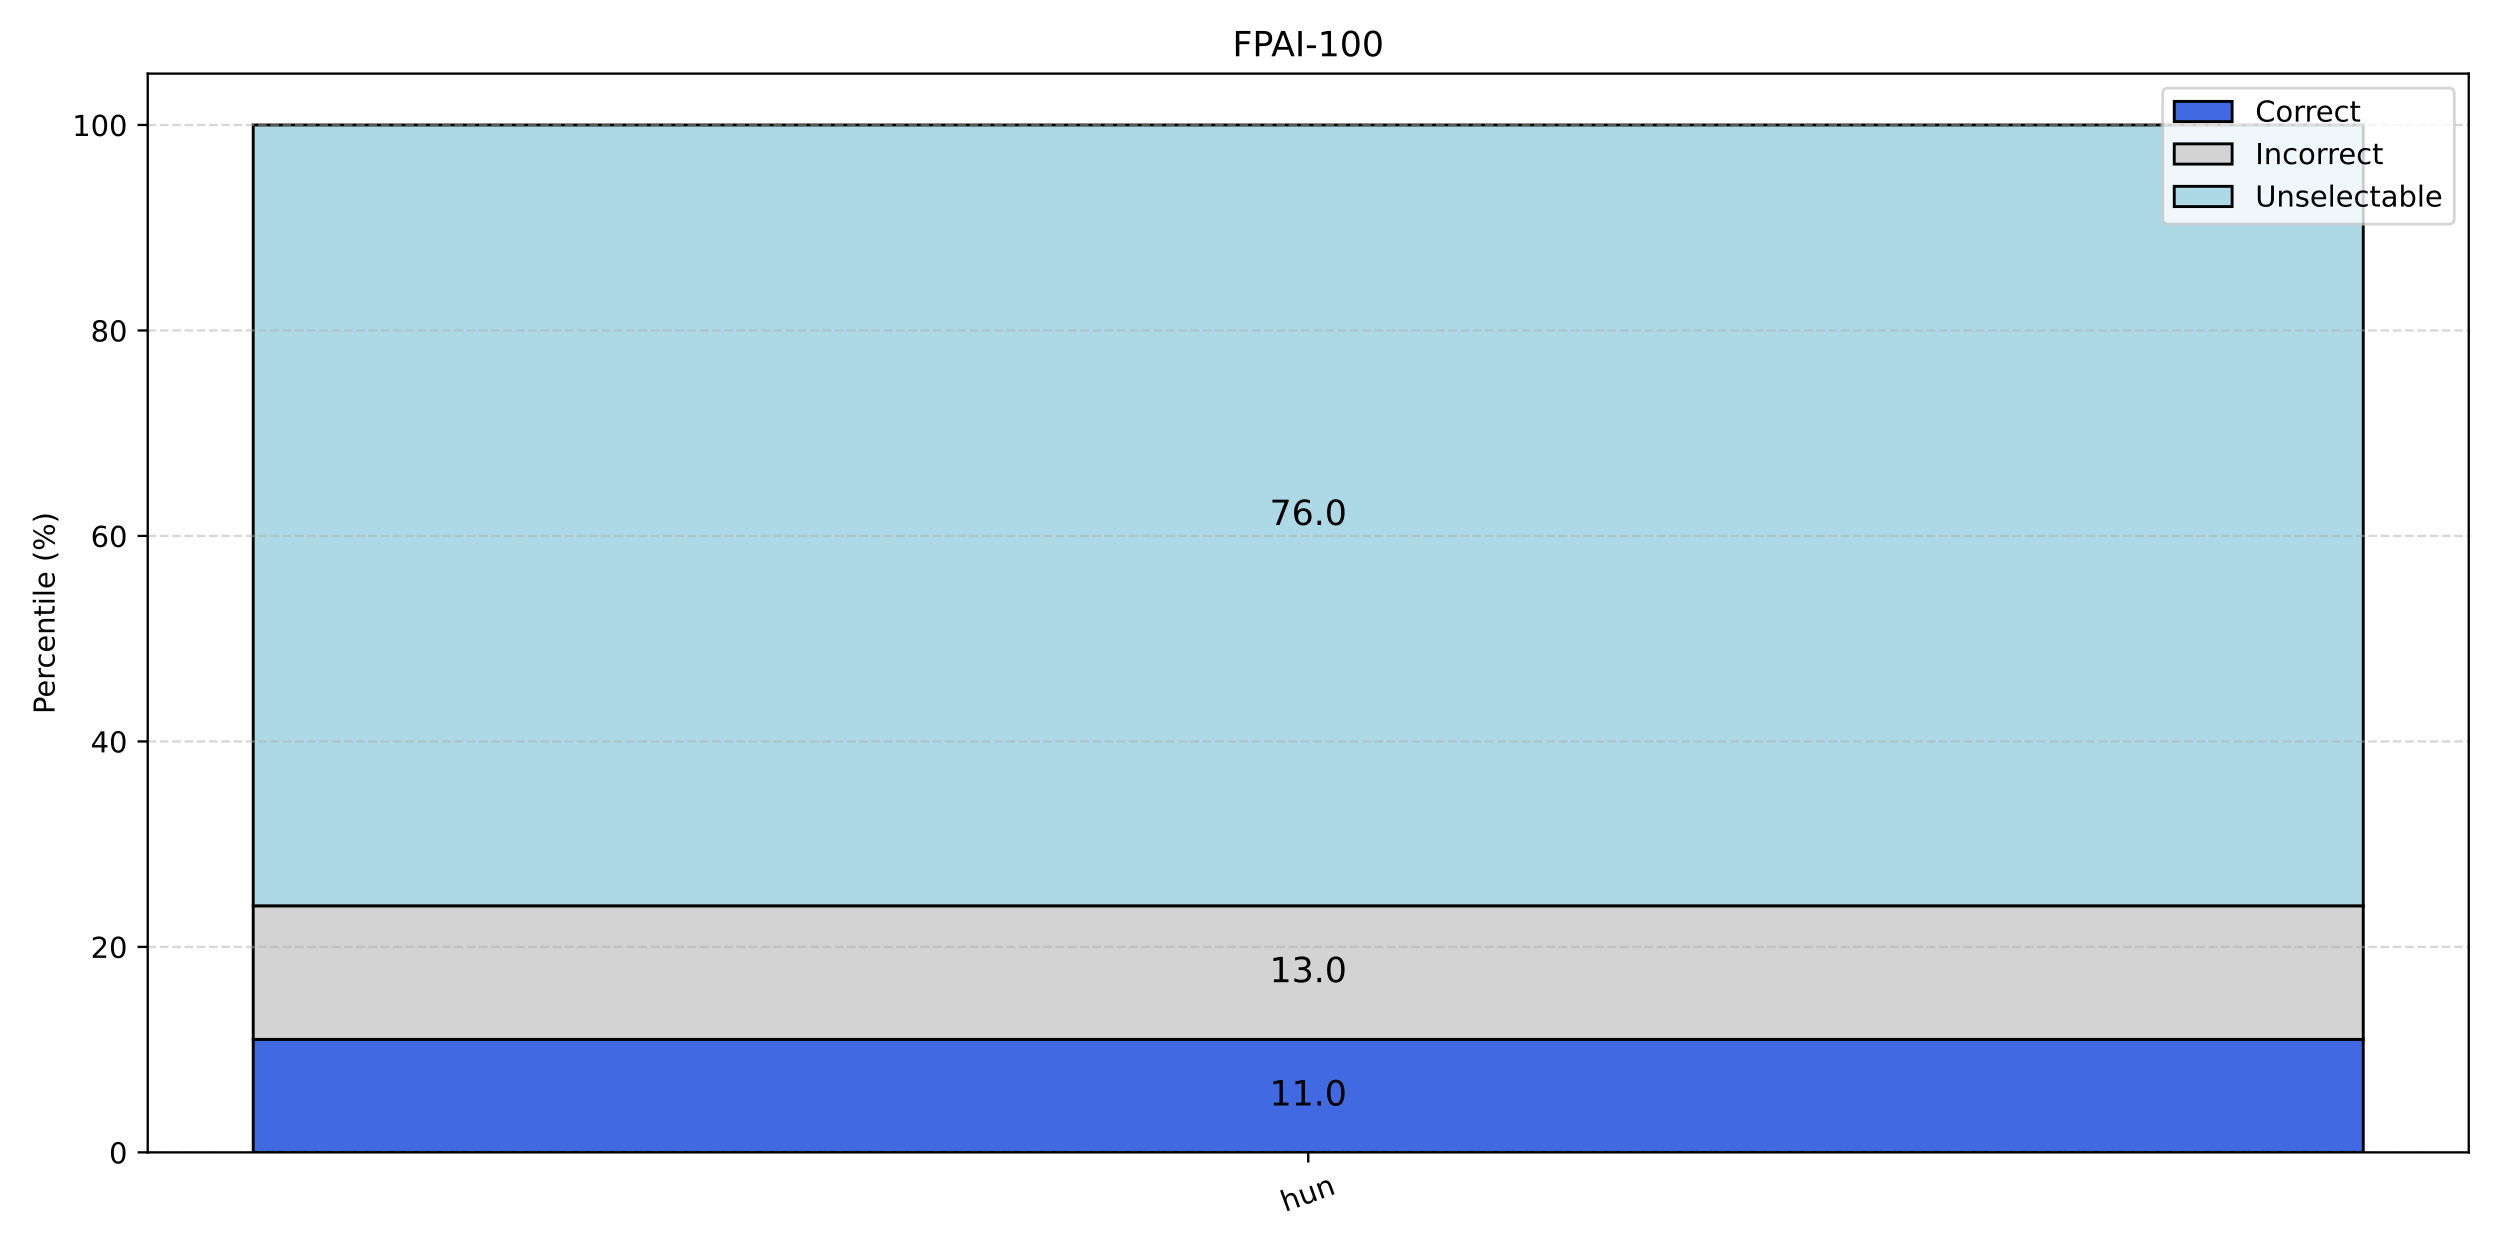
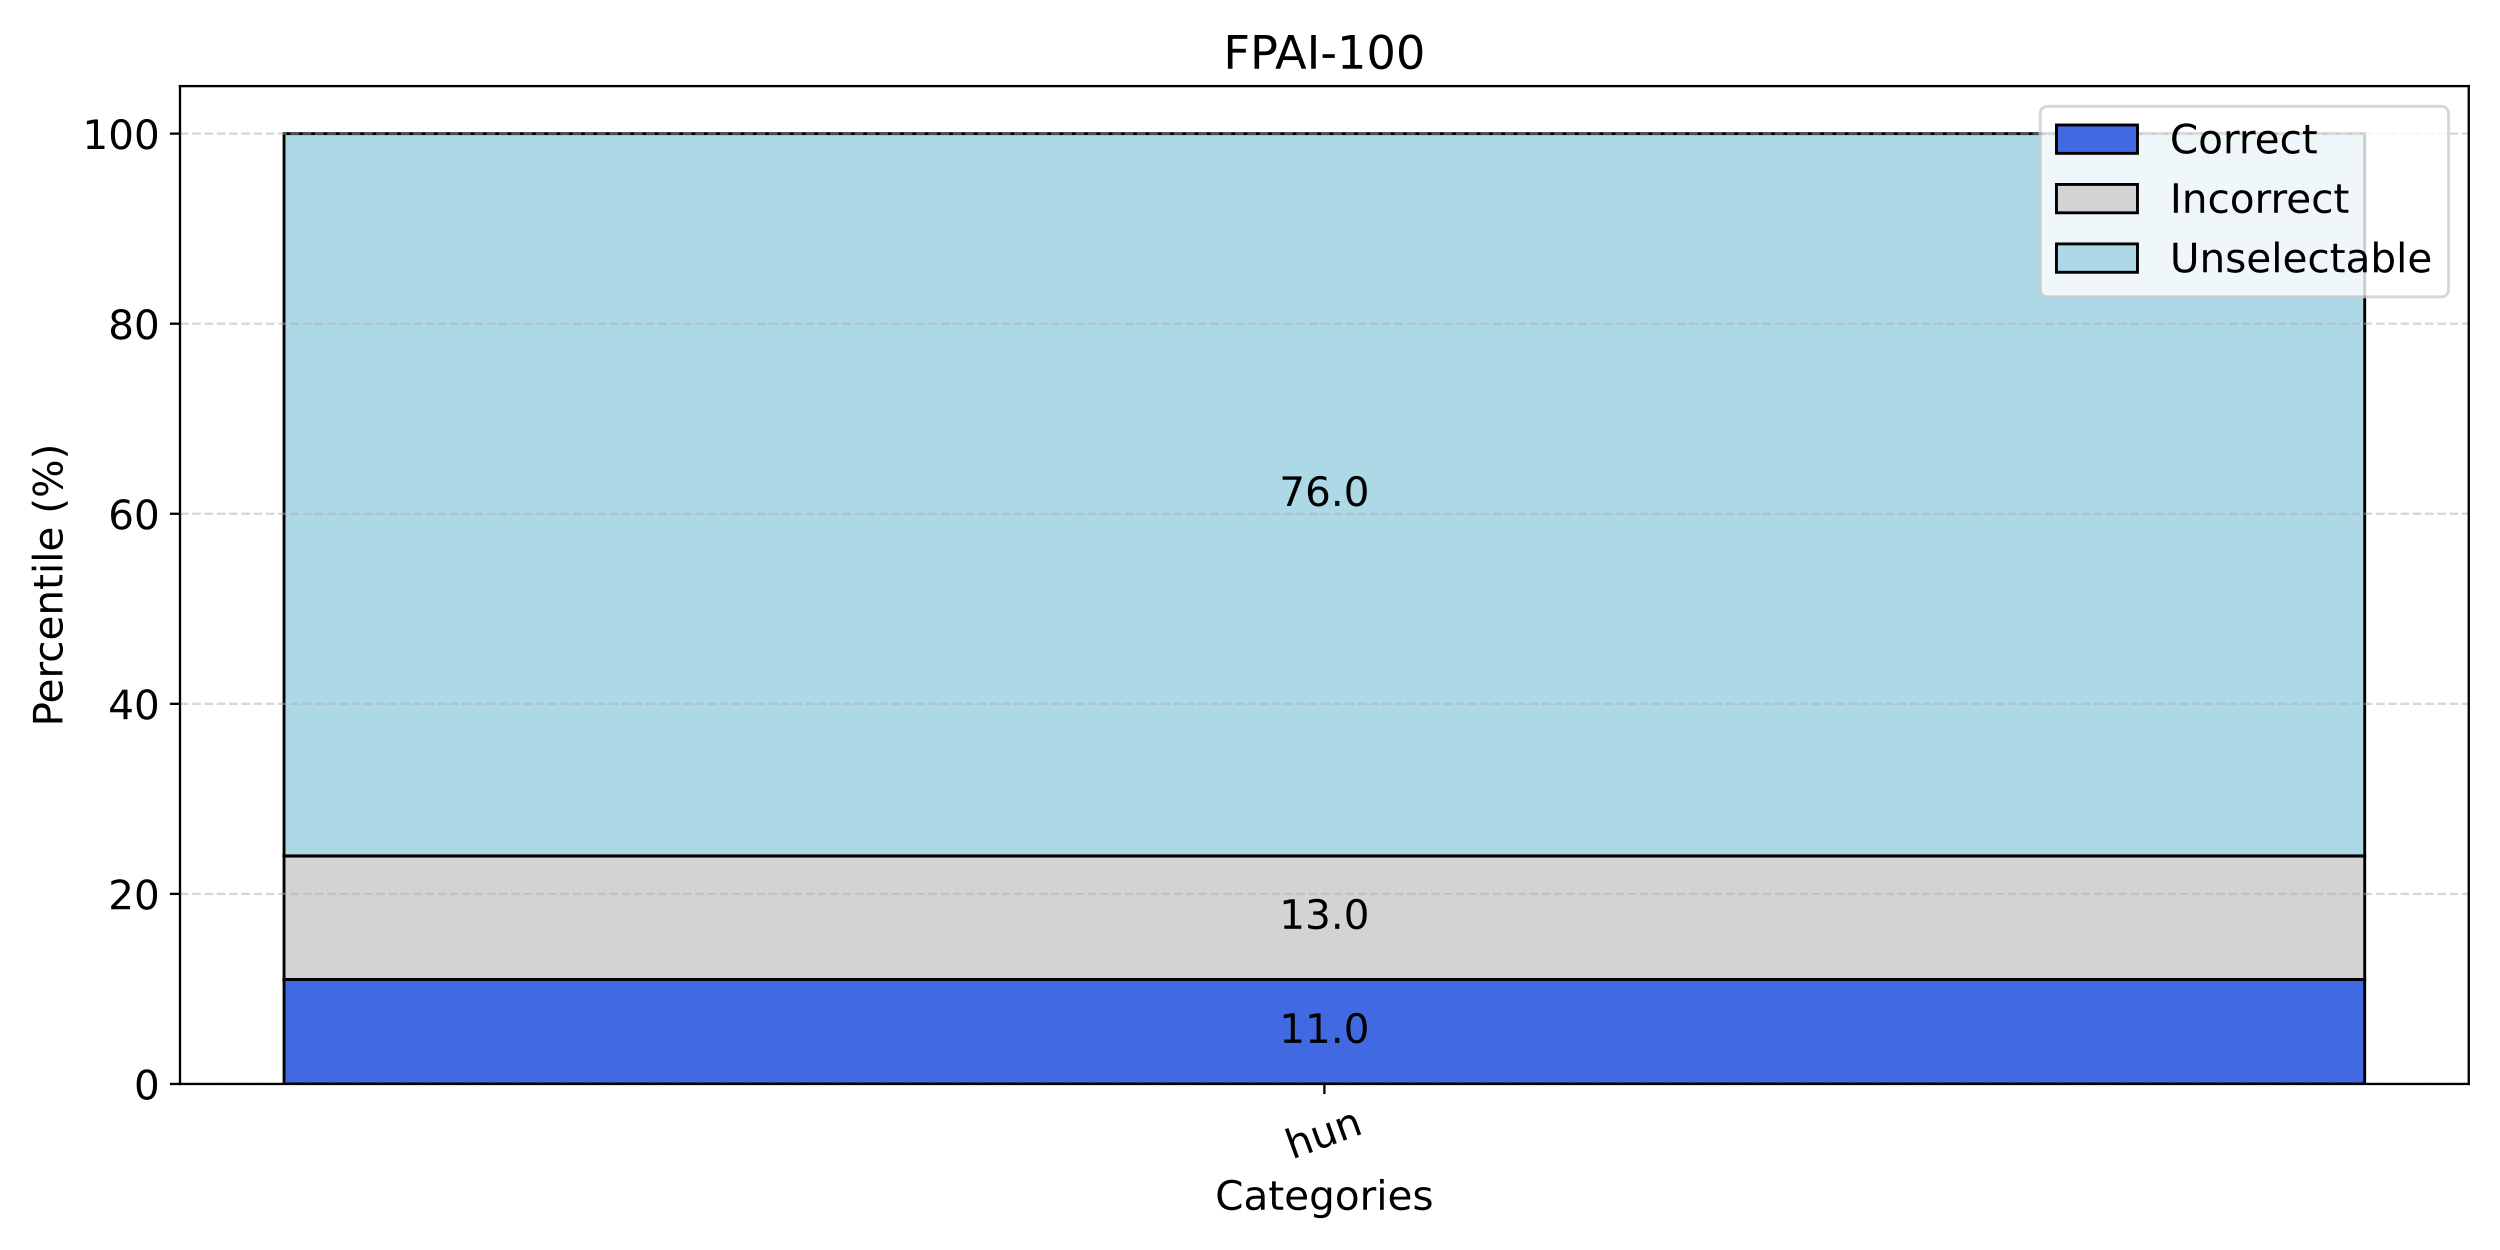
<svg xmlns="http://www.w3.org/2000/svg" xmlns:xlink="http://www.w3.org/1999/xlink" width="864pt" height="432pt" viewBox="0 0 864 432" version="1.1">
  <defs>
    <style type="text/css">*{stroke-linejoin: round; stroke-linecap: butt}</style>
  </defs>
  <g id="figure_1">
    <g id="patch_1">
      <path d="M 0 432  L 864 432  L 864 0  L 0 0  z " style="fill: #ffffff" />
    </g>
    <g id="axes_1">
      <g id="patch_2">
-         <path d="M 51.05 398.264  L 853.2 398.264  L 853.2 25.44  L 51.05 25.44  z " style="fill: #ffffff" />
+         <path d="M 62.21 374.615  L 853.2 374.615  L 853.2 29.76  L 62.21 29.76  z " style="fill: #ffffff" />
      </g>
      <g id="patch_3">
-         <path d="M 87.511 398.264  L 816.739 398.264  L 816.739 359.206  L 87.511 359.206  z " clip-path="url(#pde9a711127)" style="fill: #4169e1; stroke: #000000; stroke-linejoin: miter" />
+         <path d="M 98.164 374.615  L 817.246 374.615  L 817.246 338.487  L 98.164 338.487  z " clip-path="url(#p15cb92fd2f)" style="fill: #4169e1; stroke: #000000; stroke-linejoin: miter" />
      </g>
      <g id="patch_4">
-         <path d="M 87.511 359.206  L 816.739 359.206  L 816.739 313.047  L 87.511 313.047  z " clip-path="url(#pde9a711127)" style="fill: #d3d3d3; stroke: #000000; stroke-linejoin: miter" />
+         <path d="M 98.164 338.487  L 817.246 338.487  L 817.246 295.791  L 98.164 295.791  z " clip-path="url(#p15cb92fd2f)" style="fill: #d3d3d3; stroke: #000000; stroke-linejoin: miter" />
      </g>
      <g id="patch_5">
-         <path d="M 87.511 313.047  L 816.739 313.047  L 816.739 43.194  L 87.511 43.194  z " clip-path="url(#pde9a711127)" style="fill: #add8e6; stroke: #000000; stroke-linejoin: miter" />
+         <path d="M 98.164 295.791  L 817.246 295.791  L 817.246 46.182  L 98.164 46.182  z " clip-path="url(#p15cb92fd2f)" style="fill: #add8e6; stroke: #000000; stroke-linejoin: miter" />
      </g>
      <g id="matplotlib.axis_1">
        <g id="xtick_1">
          <g id="line2d_1">
            <defs>
-               <path id="mf7699b03b4" d="M 0 0  L 0 3.5  " style="stroke: #000000; stroke-width: 0.8" />
-             </defs>
-             <g>
-               <use xlink:href="#mf7699b03b4" x="452.125" y="398.264" style="stroke: #000000; stroke-width: 0.8" />
+               <path id="mdc722db824" d="M 0 0  L 0 3.5  " style="stroke: #000000; stroke-width: 0.8" />
+             </defs>
+             <g>
+               <use xlink:href="#mdc722db824" x="457.705" y="374.615" style="stroke: #000000; stroke-width: 0.8" />
            </g>
          </g>
          <g id="text_1">
-             <g transform="translate(444.1358 418.9066) rotate(-20) scale(0.1 -0.1)">
+             <g transform="translate(446.5201 400.7151) rotate(-20) scale(0.14 -0.14)">
              <defs>
                <path id="DejaVuSans-68" d="M 3513 2113  L 3513 0  L 2938 0  L 2938 2094  Q 2938 2591 2744 2837  Q 2550 3084 2163 3084  Q 1697 3084 1428 2787  Q 1159 2491 1159 1978  L 1159 0  L 581 0  L 581 4863  L 1159 4863  L 1159 2956  Q 1366 3272 1645 3428  Q 1925 3584 2291 3584  Q 2894 3584 3203 3211  Q 3513 2838 3513 2113  z " transform="scale(0.015625)" />
                <path id="DejaVuSans-75" d="M 544 1381  L 544 3500  L 1119 3500  L 1119 1403  Q 1119 906 1312 657  Q 1506 409 1894 409  Q 2359 409 2629 706  Q 2900 1003 2900 1516  L 2900 3500  L 3475 3500  L 3475 0  L 2900 0  L 2900 538  Q 2691 219 2414 64  Q 2138 -91 1772 -91  Q 1169 -91 856 284  Q 544 659 544 1381  z M 1991 3584  L 1991 3584  z " transform="scale(0.015625)" />
                <path id="DejaVuSans-6e" d="M 3513 2113  L 3513 0  L 2938 0  L 2938 2094  Q 2938 2591 2744 2837  Q 2550 3084 2163 3084  Q 1697 3084 1428 2787  Q 1159 2491 1159 1978  L 1159 0  L 581 0  L 581 3500  L 1159 3500  L 1159 2956  Q 1366 3272 1645 3428  Q 1925 3584 2291 3584  Q 2894 3584 3203 3211  Q 3513 2838 3513 2113  z " transform="scale(0.015625)" />
              </defs>
              <use xlink:href="#DejaVuSans-68" />
              <use xlink:href="#DejaVuSans-75" transform="translate(63.37891 0)" />
              <use xlink:href="#DejaVuSans-6e" transform="translate(126.7578 0)" />
            </g>
          </g>
        </g>
+         <g id="text_2">
+           <g transform="translate(419.9728 418.0889) scale(0.14 -0.14)">
+             <defs>
+               <path id="DejaVuSans-43" d="M 4122 4306  L 4122 3641  Q 3803 3938 3442 4084  Q 3081 4231 2675 4231  Q 1875 4231 1450 3742  Q 1025 3253 1025 2328  Q 1025 1406 1450 917  Q 1875 428 2675 428  Q 3081 428 3442 575  Q 3803 722 4122 1019  L 4122 359  Q 3791 134 3420 21  Q 3050 -91 2638 -91  Q 1578 -91 968 557  Q 359 1206 359 2328  Q 359 3453 968 4101  Q 1578 4750 2638 4750  Q 3056 4750 3426 4639  Q 3797 4528 4122 4306  z " transform="scale(0.015625)" />
+               <path id="DejaVuSans-61" d="M 2194 1759  Q 1497 1759 1228 1600  Q 959 1441 959 1056  Q 959 750 1161 570  Q 1363 391 1709 391  Q 2188 391 2477 730  Q 2766 1069 2766 1631  L 2766 1759  L 2194 1759  z M 3341 1997  L 3341 0  L 2766 0  L 2766 531  Q 2569 213 2275 61  Q 1981 -91 1556 -91  Q 1019 -91 701 211  Q 384 513 384 1019  Q 384 1609 779 1909  Q 1175 2209 1959 2209  L 2766 2209  L 2766 2266  Q 2766 2663 2505 2880  Q 2244 3097 1772 3097  Q 1472 3097 1187 3025  Q 903 2953 641 2809  L 641 3341  Q 956 3463 1253 3523  Q 1550 3584 1831 3584  Q 2591 3584 2966 3190  Q 3341 2797 3341 1997  z " transform="scale(0.015625)" />
+               <path id="DejaVuSans-74" d="M 1172 4494  L 1172 3500  L 2356 3500  L 2356 3053  L 1172 3053  L 1172 1153  Q 1172 725 1289 603  Q 1406 481 1766 481  L 2356 481  L 2356 0  L 1766 0  Q 1100 0 847 248  Q 594 497 594 1153  L 594 3053  L 172 3053  L 172 3500  L 594 3500  L 594 4494  L 1172 4494  z " transform="scale(0.015625)" />
+               <path id="DejaVuSans-65" d="M 3597 1894  L 3597 1613  L 953 1613  Q 991 1019 1311 708  Q 1631 397 2203 397  Q 2534 397 2845 478  Q 3156 559 3463 722  L 3463 178  Q 3153 47 2828 -22  Q 2503 -91 2169 -91  Q 1331 -91 842 396  Q 353 884 353 1716  Q 353 2575 817 3079  Q 1281 3584 2069 3584  Q 2775 3584 3186 3129  Q 3597 2675 3597 1894  z M 3022 2063  Q 3016 2534 2758 2815  Q 2500 3097 2075 3097  Q 1594 3097 1305 2825  Q 1016 2553 972 2059  L 3022 2063  z " transform="scale(0.015625)" />
+               <path id="DejaVuSans-67" d="M 2906 1791  Q 2906 2416 2648 2759  Q 2391 3103 1925 3103  Q 1463 3103 1205 2759  Q 947 2416 947 1791  Q 947 1169 1205 825  Q 1463 481 1925 481  Q 2391 481 2648 825  Q 2906 1169 2906 1791  z M 3481 434  Q 3481 -459 3084 -895  Q 2688 -1331 1869 -1331  Q 1566 -1331 1297 -1286  Q 1028 -1241 775 -1147  L 775 -588  Q 1028 -725 1275 -790  Q 1522 -856 1778 -856  Q 2344 -856 2625 -561  Q 2906 -266 2906 331  L 2906 616  Q 2728 306 2450 153  Q 2172 0 1784 0  Q 1141 0 747 490  Q 353 981 353 1791  Q 353 2603 747 3093  Q 1141 3584 1784 3584  Q 2172 3584 2450 3431  Q 2728 3278 2906 2969  L 2906 3500  L 3481 3500  L 3481 434  z " transform="scale(0.015625)" />
+               <path id="DejaVuSans-6f" d="M 1959 3097  Q 1497 3097 1228 2736  Q 959 2375 959 1747  Q 959 1119 1226 758  Q 1494 397 1959 397  Q 2419 397 2687 759  Q 2956 1122 2956 1747  Q 2956 2369 2687 2733  Q 2419 3097 1959 3097  z M 1959 3584  Q 2709 3584 3137 3096  Q 3566 2609 3566 1747  Q 3566 888 3137 398  Q 2709 -91 1959 -91  Q 1206 -91 779 398  Q 353 888 353 1747  Q 353 2609 779 3096  Q 1206 3584 1959 3584  z " transform="scale(0.015625)" />
+               <path id="DejaVuSans-72" d="M 2631 2963  Q 2534 3019 2420 3045  Q 2306 3072 2169 3072  Q 1681 3072 1420 2755  Q 1159 2438 1159 1844  L 1159 0  L 581 0  L 581 3500  L 1159 3500  L 1159 2956  Q 1341 3275 1631 3429  Q 1922 3584 2338 3584  Q 2397 3584 2469 3576  Q 2541 3569 2628 3553  L 2631 2963  z " transform="scale(0.015625)" />
+               <path id="DejaVuSans-69" d="M 603 3500  L 1178 3500  L 1178 0  L 603 0  L 603 3500  z M 603 4863  L 1178 4863  L 1178 4134  L 603 4134  L 603 4863  z " transform="scale(0.015625)" />
+               <path id="DejaVuSans-73" d="M 2834 3397  L 2834 2853  Q 2591 2978 2328 3040  Q 2066 3103 1784 3103  Q 1356 3103 1142 2972  Q 928 2841 928 2578  Q 928 2378 1081 2264  Q 1234 2150 1697 2047  L 1894 2003  Q 2506 1872 2764 1633  Q 3022 1394 3022 966  Q 3022 478 2636 193  Q 2250 -91 1575 -91  Q 1294 -91 989 -36  Q 684 19 347 128  L 347 722  Q 666 556 975 473  Q 1284 391 1588 391  Q 1994 391 2212 530  Q 2431 669 2431 922  Q 2431 1156 2273 1281  Q 2116 1406 1581 1522  L 1381 1569  Q 847 1681 609 1914  Q 372 2147 372 2553  Q 372 3047 722 3315  Q 1072 3584 1716 3584  Q 2034 3584 2315 3537  Q 2597 3491 2834 3397  z " transform="scale(0.015625)" />
+             </defs>
+             <use xlink:href="#DejaVuSans-43" />
+             <use xlink:href="#DejaVuSans-61" transform="translate(69.82422 0)" />
+             <use xlink:href="#DejaVuSans-74" transform="translate(131.1035 0)" />
+             <use xlink:href="#DejaVuSans-65" transform="translate(170.3125 0)" />
+             <use xlink:href="#DejaVuSans-67" transform="translate(231.8359 0)" />
+             <use xlink:href="#DejaVuSans-6f" transform="translate(295.3125 0)" />
+             <use xlink:href="#DejaVuSans-72" transform="translate(356.4941 0)" />
+             <use xlink:href="#DejaVuSans-69" transform="translate(397.6074 0)" />
+             <use xlink:href="#DejaVuSans-65" transform="translate(425.3906 0)" />
+             <use xlink:href="#DejaVuSans-73" transform="translate(486.9141 0)" />
+           </g>
+         </g>
      </g>
      <g id="matplotlib.axis_2">
        <g id="ytick_1">
          <g id="line2d_2">
-             <path d="M 51.05 398.264  L 853.2 398.264  " clip-path="url(#pde9a711127)" style="fill: none; stroke-dasharray: 2.96,1.28; stroke-dashoffset: 0; stroke: #b0b0b0; stroke-opacity: 0.5; stroke-width: 0.8" />
+             <path d="M 62.21 374.615  L 853.2 374.615  " clip-path="url(#p15cb92fd2f)" style="fill: none; stroke-dasharray: 2.96,1.28; stroke-dashoffset: 0; stroke: #b0b0b0; stroke-opacity: 0.5; stroke-width: 0.8" />
          </g>
          <g id="line2d_3">
            <defs>
-               <path id="maa2cdd5f51" d="M 0 0  L -3.5 0  " style="stroke: #000000; stroke-width: 0.8" />
-             </defs>
-             <g>
-               <use xlink:href="#maa2cdd5f51" x="51.05" y="398.264" style="stroke: #000000; stroke-width: 0.8" />
-             </g>
-           </g>
-           <g id="text_2">
-             <g transform="translate(37.6875 402.0629) scale(0.1 -0.1)">
+               <path id="m68206df757" d="M 0 0  L -3.5 0  " style="stroke: #000000; stroke-width: 0.8" />
+             </defs>
+             <g>
+               <use xlink:href="#m68206df757" x="62.21" y="374.615" style="stroke: #000000; stroke-width: 0.8" />
+             </g>
+           </g>
+           <g id="text_3">
+             <g transform="translate(46.3025 379.9341) scale(0.14 -0.14)">
              <defs>
                <path id="DejaVuSans-30" d="M 2034 4250  Q 1547 4250 1301 3770  Q 1056 3291 1056 2328  Q 1056 1369 1301 889  Q 1547 409 2034 409  Q 2525 409 2770 889  Q 3016 1369 3016 2328  Q 3016 3291 2770 3770  Q 2525 4250 2034 4250  z M 2034 4750  Q 2819 4750 3233 4129  Q 3647 3509 3647 2328  Q 3647 1150 3233 529  Q 2819 -91 2034 -91  Q 1250 -91 836 529  Q 422 1150 422 2328  Q 422 3509 836 4129  Q 1250 4750 2034 4750  z " transform="scale(0.015625)" />
              </defs>
              <use xlink:href="#DejaVuSans-30" />
            </g>
          </g>
        </g>
        <g id="ytick_2">
          <g id="line2d_4">
-             <path d="M 51.05 327.25  L 853.2 327.25  " clip-path="url(#pde9a711127)" style="fill: none; stroke-dasharray: 2.96,1.28; stroke-dashoffset: 0; stroke: #b0b0b0; stroke-opacity: 0.5; stroke-width: 0.8" />
+             <path d="M 62.21 308.928  L 853.2 308.928  " clip-path="url(#p15cb92fd2f)" style="fill: none; stroke-dasharray: 2.96,1.28; stroke-dashoffset: 0; stroke: #b0b0b0; stroke-opacity: 0.5; stroke-width: 0.8" />
          </g>
          <g id="line2d_5">
            <g>
-               <use xlink:href="#maa2cdd5f51" x="51.05" y="327.25" style="stroke: #000000; stroke-width: 0.8" />
-             </g>
-           </g>
-           <g id="text_3">
-             <g transform="translate(31.325 331.0489) scale(0.1 -0.1)">
+               <use xlink:href="#m68206df757" x="62.21" y="308.928" style="stroke: #000000; stroke-width: 0.8" />
+             </g>
+           </g>
+           <g id="text_4">
+             <g transform="translate(37.395 314.2474) scale(0.14 -0.14)">
              <defs>
                <path id="DejaVuSans-32" d="M 1228 531  L 3431 531  L 3431 0  L 469 0  L 469 531  Q 828 903 1448 1529  Q 2069 2156 2228 2338  Q 2531 2678 2651 2914  Q 2772 3150 2772 3378  Q 2772 3750 2511 3984  Q 2250 4219 1831 4219  Q 1534 4219 1204 4116  Q 875 4013 500 3803  L 500 4441  Q 881 4594 1212 4672  Q 1544 4750 1819 4750  Q 2544 4750 2975 4387  Q 3406 4025 3406 3419  Q 3406 3131 3298 2873  Q 3191 2616 2906 2266  Q 2828 2175 2409 1742  Q 1991 1309 1228 531  z " transform="scale(0.015625)" />
              </defs>
              <use xlink:href="#DejaVuSans-32" />
              <use xlink:href="#DejaVuSans-30" transform="translate(63.62305 0)" />
            </g>
          </g>
        </g>
        <g id="ytick_3">
          <g id="line2d_6">
-             <path d="M 51.05 256.236  L 853.2 256.236  " clip-path="url(#pde9a711127)" style="fill: none; stroke-dasharray: 2.96,1.28; stroke-dashoffset: 0; stroke: #b0b0b0; stroke-opacity: 0.5; stroke-width: 0.8" />
+             <path d="M 62.21 243.242  L 853.2 243.242  " clip-path="url(#p15cb92fd2f)" style="fill: none; stroke-dasharray: 2.96,1.28; stroke-dashoffset: 0; stroke: #b0b0b0; stroke-opacity: 0.5; stroke-width: 0.8" />
          </g>
          <g id="line2d_7">
            <g>
-               <use xlink:href="#maa2cdd5f51" x="51.05" y="256.236" style="stroke: #000000; stroke-width: 0.8" />
-             </g>
-           </g>
-           <g id="text_4">
-             <g transform="translate(31.325 260.0349) scale(0.1 -0.1)">
+               <use xlink:href="#m68206df757" x="62.21" y="243.242" style="stroke: #000000; stroke-width: 0.8" />
+             </g>
+           </g>
+           <g id="text_5">
+             <g transform="translate(37.395 248.5607) scale(0.14 -0.14)">
              <defs>
                <path id="DejaVuSans-34" d="M 2419 4116  L 825 1625  L 2419 1625  L 2419 4116  z M 2253 4666  L 3047 4666  L 3047 1625  L 3713 1625  L 3713 1100  L 3047 1100  L 3047 0  L 2419 0  L 2419 1100  L 313 1100  L 313 1709  L 2253 4666  z " transform="scale(0.015625)" />
              </defs>
              <use xlink:href="#DejaVuSans-34" />
              <use xlink:href="#DejaVuSans-30" transform="translate(63.62305 0)" />
            </g>
          </g>
        </g>
        <g id="ytick_4">
          <g id="line2d_8">
-             <path d="M 51.05 185.222  L 853.2 185.222  " clip-path="url(#pde9a711127)" style="fill: none; stroke-dasharray: 2.96,1.28; stroke-dashoffset: 0; stroke: #b0b0b0; stroke-opacity: 0.5; stroke-width: 0.8" />
+             <path d="M 62.21 177.555  L 853.2 177.555  " clip-path="url(#p15cb92fd2f)" style="fill: none; stroke-dasharray: 2.96,1.28; stroke-dashoffset: 0; stroke: #b0b0b0; stroke-opacity: 0.5; stroke-width: 0.8" />
          </g>
          <g id="line2d_9">
            <g>
-               <use xlink:href="#maa2cdd5f51" x="51.05" y="185.222" style="stroke: #000000; stroke-width: 0.8" />
-             </g>
-           </g>
-           <g id="text_5">
-             <g transform="translate(31.325 189.0208) scale(0.1 -0.1)">
+               <use xlink:href="#m68206df757" x="62.21" y="177.555" style="stroke: #000000; stroke-width: 0.8" />
+             </g>
+           </g>
+           <g id="text_6">
+             <g transform="translate(37.395 182.874) scale(0.14 -0.14)">
              <defs>
                <path id="DejaVuSans-36" d="M 2113 2584  Q 1688 2584 1439 2293  Q 1191 2003 1191 1497  Q 1191 994 1439 701  Q 1688 409 2113 409  Q 2538 409 2786 701  Q 3034 994 3034 1497  Q 3034 2003 2786 2293  Q 2538 2584 2113 2584  z M 3366 4563  L 3366 3988  Q 3128 4100 2886 4159  Q 2644 4219 2406 4219  Q 1781 4219 1451 3797  Q 1122 3375 1075 2522  Q 1259 2794 1537 2939  Q 1816 3084 2150 3084  Q 2853 3084 3261 2657  Q 3669 2231 3669 1497  Q 3669 778 3244 343  Q 2819 -91 2113 -91  Q 1303 -91 875 529  Q 447 1150 447 2328  Q 447 3434 972 4092  Q 1497 4750 2381 4750  Q 2619 4750 2861 4703  Q 3103 4656 3366 4563  z " transform="scale(0.015625)" />
              </defs>
              <use xlink:href="#DejaVuSans-36" />
              <use xlink:href="#DejaVuSans-30" transform="translate(63.62305 0)" />
            </g>
          </g>
        </g>
        <g id="ytick_5">
          <g id="line2d_10">
-             <path d="M 51.05 114.208  L 853.2 114.208  " clip-path="url(#pde9a711127)" style="fill: none; stroke-dasharray: 2.96,1.28; stroke-dashoffset: 0; stroke: #b0b0b0; stroke-opacity: 0.5; stroke-width: 0.8" />
+             <path d="M 62.21 111.868  L 853.2 111.868  " clip-path="url(#p15cb92fd2f)" style="fill: none; stroke-dasharray: 2.96,1.28; stroke-dashoffset: 0; stroke: #b0b0b0; stroke-opacity: 0.5; stroke-width: 0.8" />
          </g>
          <g id="line2d_11">
            <g>
-               <use xlink:href="#maa2cdd5f51" x="51.05" y="114.208" style="stroke: #000000; stroke-width: 0.8" />
-             </g>
-           </g>
-           <g id="text_6">
-             <g transform="translate(31.325 118.0068) scale(0.1 -0.1)">
+               <use xlink:href="#m68206df757" x="62.21" y="111.868" style="stroke: #000000; stroke-width: 0.8" />
+             </g>
+           </g>
+           <g id="text_7">
+             <g transform="translate(37.395 117.1873) scale(0.14 -0.14)">
              <defs>
                <path id="DejaVuSans-38" d="M 2034 2216  Q 1584 2216 1326 1975  Q 1069 1734 1069 1313  Q 1069 891 1326 650  Q 1584 409 2034 409  Q 2484 409 2743 651  Q 3003 894 3003 1313  Q 3003 1734 2745 1975  Q 2488 2216 2034 2216  z M 1403 2484  Q 997 2584 770 2862  Q 544 3141 544 3541  Q 544 4100 942 4425  Q 1341 4750 2034 4750  Q 2731 4750 3128 4425  Q 3525 4100 3525 3541  Q 3525 3141 3298 2862  Q 3072 2584 2669 2484  Q 3125 2378 3379 2068  Q 3634 1759 3634 1313  Q 3634 634 3220 271  Q 2806 -91 2034 -91  Q 1263 -91 848 271  Q 434 634 434 1313  Q 434 1759 690 2068  Q 947 2378 1403 2484  z M 1172 3481  Q 1172 3119 1398 2916  Q 1625 2713 2034 2713  Q 2441 2713 2670 2916  Q 2900 3119 2900 3481  Q 2900 3844 2670 4047  Q 2441 4250 2034 4250  Q 1625 4250 1398 4047  Q 1172 3844 1172 3481  z " transform="scale(0.015625)" />
              </defs>
              <use xlink:href="#DejaVuSans-38" />
              <use xlink:href="#DejaVuSans-30" transform="translate(63.62305 0)" />
            </g>
          </g>
        </g>
        <g id="ytick_6">
          <g id="line2d_12">
-             <path d="M 51.05 43.194  L 853.2 43.194  " clip-path="url(#pde9a711127)" style="fill: none; stroke-dasharray: 2.96,1.28; stroke-dashoffset: 0; stroke: #b0b0b0; stroke-opacity: 0.5; stroke-width: 0.8" />
+             <path d="M 62.21 46.182  L 853.2 46.182  " clip-path="url(#p15cb92fd2f)" style="fill: none; stroke-dasharray: 2.96,1.28; stroke-dashoffset: 0; stroke: #b0b0b0; stroke-opacity: 0.5; stroke-width: 0.8" />
          </g>
          <g id="line2d_13">
            <g>
-               <use xlink:href="#maa2cdd5f51" x="51.05" y="43.194" style="stroke: #000000; stroke-width: 0.8" />
-             </g>
-           </g>
-           <g id="text_7">
-             <g transform="translate(24.9625 46.99273) scale(0.1 -0.1)">
+               <use xlink:href="#m68206df757" x="62.21" y="46.182" style="stroke: #000000; stroke-width: 0.8" />
+             </g>
+           </g>
+           <g id="text_8">
+             <g transform="translate(28.4875 51.50058) scale(0.14 -0.14)">
              <defs>
                <path id="DejaVuSans-31" d="M 794 531  L 1825 531  L 1825 4091  L 703 3866  L 703 4441  L 1819 4666  L 2450 4666  L 2450 531  L 3481 531  L 3481 0  L 794 0  L 794 531  z " transform="scale(0.015625)" />
              </defs>
              <use xlink:href="#DejaVuSans-31" />
              <use xlink:href="#DejaVuSans-30" transform="translate(63.62305 0)" />
              <use xlink:href="#DejaVuSans-30" transform="translate(127.2461 0)" />
            </g>
          </g>
        </g>
-         <g id="text_8">
-           <g transform="translate(18.88281 246.7558) rotate(-90) scale(0.1 -0.1)">
+         <g id="text_9">
+           <g transform="translate(21.57594 251.053) rotate(-90) scale(0.14 -0.14)">
            <defs>
              <path id="DejaVuSans-50" d="M 1259 4147  L 1259 2394  L 2053 2394  Q 2494 2394 2734 2622  Q 2975 2850 2975 3272  Q 2975 3691 2734 3919  Q 2494 4147 2053 4147  L 1259 4147  z M 628 4666  L 2053 4666  Q 2838 4666 3239 4311  Q 3641 3956 3641 3272  Q 3641 2581 3239 2228  Q 2838 1875 2053 1875  L 1259 1875  L 1259 0  L 628 0  L 628 4666  z " transform="scale(0.015625)" />
-               <path id="DejaVuSans-65" d="M 3597 1894  L 3597 1613  L 953 1613  Q 991 1019 1311 708  Q 1631 397 2203 397  Q 2534 397 2845 478  Q 3156 559 3463 722  L 3463 178  Q 3153 47 2828 -22  Q 2503 -91 2169 -91  Q 1331 -91 842 396  Q 353 884 353 1716  Q 353 2575 817 3079  Q 1281 3584 2069 3584  Q 2775 3584 3186 3129  Q 3597 2675 3597 1894  z M 3022 2063  Q 3016 2534 2758 2815  Q 2500 3097 2075 3097  Q 1594 3097 1305 2825  Q 1016 2553 972 2059  L 3022 2063  z " transform="scale(0.015625)" />
-               <path id="DejaVuSans-72" d="M 2631 2963  Q 2534 3019 2420 3045  Q 2306 3072 2169 3072  Q 1681 3072 1420 2755  Q 1159 2438 1159 1844  L 1159 0  L 581 0  L 581 3500  L 1159 3500  L 1159 2956  Q 1341 3275 1631 3429  Q 1922 3584 2338 3584  Q 2397 3584 2469 3576  Q 2541 3569 2628 3553  L 2631 2963  z " transform="scale(0.015625)" />
              <path id="DejaVuSans-63" d="M 3122 3366  L 3122 2828  Q 2878 2963 2633 3030  Q 2388 3097 2138 3097  Q 1578 3097 1268 2742  Q 959 2388 959 1747  Q 959 1106 1268 751  Q 1578 397 2138 397  Q 2388 397 2633 464  Q 2878 531 3122 666  L 3122 134  Q 2881 22 2623 -34  Q 2366 -91 2075 -91  Q 1284 -91 818 406  Q 353 903 353 1747  Q 353 2603 823 3093  Q 1294 3584 2113 3584  Q 2378 3584 2631 3529  Q 2884 3475 3122 3366  z " transform="scale(0.015625)" />
-               <path id="DejaVuSans-74" d="M 1172 4494  L 1172 3500  L 2356 3500  L 2356 3053  L 1172 3053  L 1172 1153  Q 1172 725 1289 603  Q 1406 481 1766 481  L 2356 481  L 2356 0  L 1766 0  Q 1100 0 847 248  Q 594 497 594 1153  L 594 3053  L 172 3053  L 172 3500  L 594 3500  L 594 4494  L 1172 4494  z " transform="scale(0.015625)" />
-               <path id="DejaVuSans-69" d="M 603 3500  L 1178 3500  L 1178 0  L 603 0  L 603 3500  z M 603 4863  L 1178 4863  L 1178 4134  L 603 4134  L 603 4863  z " transform="scale(0.015625)" />
              <path id="DejaVuSans-6c" d="M 603 4863  L 1178 4863  L 1178 0  L 603 0  L 603 4863  z " transform="scale(0.015625)" />
              <path id="DejaVuSans-20" transform="scale(0.015625)" />
              <path id="DejaVuSans-28" d="M 1984 4856  Q 1566 4138 1362 3434  Q 1159 2731 1159 2009  Q 1159 1288 1364 580  Q 1569 -128 1984 -844  L 1484 -844  Q 1016 -109 783 600  Q 550 1309 550 2009  Q 550 2706 781 3412  Q 1013 4119 1484 4856  L 1984 4856  z " transform="scale(0.015625)" />
              <path id="DejaVuSans-25" d="M 4653 2053  Q 4381 2053 4226 1822  Q 4072 1591 4072 1178  Q 4072 772 4226 539  Q 4381 306 4653 306  Q 4919 306 5073 539  Q 5228 772 5228 1178  Q 5228 1588 5073 1820  Q 4919 2053 4653 2053  z M 4653 2450  Q 5147 2450 5437 2106  Q 5728 1763 5728 1178  Q 5728 594 5436 251  Q 5144 -91 4653 -91  Q 4153 -91 3862 251  Q 3572 594 3572 1178  Q 3572 1766 3864 2108  Q 4156 2450 4653 2450  z M 1428 4353  Q 1159 4353 1004 4120  Q 850 3888 850 3481  Q 850 3069 1003 2837  Q 1156 2606 1428 2606  Q 1700 2606 1854 2837  Q 2009 3069 2009 3481  Q 2009 3884 1853 4118  Q 1697 4353 1428 4353  z M 4250 4750  L 4750 4750  L 1831 -91  L 1331 -91  L 4250 4750  z M 1428 4750  Q 1922 4750 2215 4408  Q 2509 4066 2509 3481  Q 2509 2891 2217 2550  Q 1925 2209 1428 2209  Q 931 2209 642 2551  Q 353 2894 353 3481  Q 353 4063 643 4406  Q 934 4750 1428 4750  z " transform="scale(0.015625)" />
              <path id="DejaVuSans-29" d="M 513 4856  L 1013 4856  Q 1481 4119 1714 3412  Q 1947 2706 1947 2009  Q 1947 1309 1714 600  Q 1481 -109 1013 -844  L 513 -844  Q 928 -128 1133 580  Q 1338 1288 1338 2009  Q 1338 2731 1133 3434  Q 928 4138 513 4856  z " transform="scale(0.015625)" />
            </defs>
            <use xlink:href="#DejaVuSans-50" />
            <use xlink:href="#DejaVuSans-65" transform="translate(56.67773 0)" />
            <use xlink:href="#DejaVuSans-72" transform="translate(118.2012 0)" />
            <use xlink:href="#DejaVuSans-63" transform="translate(157.0645 0)" />
            <use xlink:href="#DejaVuSans-65" transform="translate(212.0449 0)" />
            <use xlink:href="#DejaVuSans-6e" transform="translate(273.5684 0)" />
            <use xlink:href="#DejaVuSans-74" transform="translate(336.9473 0)" />
            <use xlink:href="#DejaVuSans-69" transform="translate(376.1562 0)" />
            <use xlink:href="#DejaVuSans-6c" transform="translate(403.9395 0)" />
            <use xlink:href="#DejaVuSans-65" transform="translate(431.7227 0)" />
            <use xlink:href="#DejaVuSans-20" transform="translate(493.2461 0)" />
            <use xlink:href="#DejaVuSans-28" transform="translate(525.0332 0)" />
            <use xlink:href="#DejaVuSans-25" transform="translate(564.0469 0)" />
            <use xlink:href="#DejaVuSans-29" transform="translate(659.0664 0)" />
          </g>
        </g>
      </g>
      <g id="patch_6">
-         <path d="M 51.05 398.264  L 51.05 25.44  " style="fill: none; stroke: #000000; stroke-width: 0.8; stroke-linejoin: miter; stroke-linecap: square" />
+         <path d="M 62.21 374.615  L 62.21 29.76  " style="fill: none; stroke: #000000; stroke-width: 0.8; stroke-linejoin: miter; stroke-linecap: square" />
      </g>
      <g id="patch_7">
-         <path d="M 853.2 398.264  L 853.2 25.44  " style="fill: none; stroke: #000000; stroke-width: 0.8; stroke-linejoin: miter; stroke-linecap: square" />
+         <path d="M 853.2 374.615  L 853.2 29.76  " style="fill: none; stroke: #000000; stroke-width: 0.8; stroke-linejoin: miter; stroke-linecap: square" />
      </g>
      <g id="patch_8">
-         <path d="M 51.05 398.264  L 853.2 398.264  " style="fill: none; stroke: #000000; stroke-width: 0.8; stroke-linejoin: miter; stroke-linecap: square" />
+         <path d="M 62.21 374.615  L 853.2 374.615  " style="fill: none; stroke: #000000; stroke-width: 0.8; stroke-linejoin: miter; stroke-linecap: square" />
      </g>
      <g id="patch_9">
-         <path d="M 51.05 25.44  L 853.2 25.44  " style="fill: none; stroke: #000000; stroke-width: 0.8; stroke-linejoin: miter; stroke-linecap: square" />
-       </g>
-       <g id="text_9">
-         <g transform="translate(438.7656 382.0461) scale(0.12 -0.12)">
+         <path d="M 62.21 29.76  L 853.2 29.76  " style="fill: none; stroke: #000000; stroke-width: 0.8; stroke-linejoin: miter; stroke-linecap: square" />
+       </g>
+       <g id="text_10">
+         <g transform="translate(442.1191 360.4144) scale(0.14 -0.14)">
          <defs>
            <path id="DejaVuSans-2e" d="M 684 794  L 1344 794  L 1344 0  L 684 0  L 684 794  z " transform="scale(0.015625)" />
          </defs>
          <use xlink:href="#DejaVuSans-31" />
          <use xlink:href="#DejaVuSans-31" transform="translate(63.62305 0)" />
          <use xlink:href="#DejaVuSans-2e" transform="translate(127.2461 0)" />
          <use xlink:href="#DejaVuSans-30" transform="translate(159.0332 0)" />
        </g>
      </g>
-       <g id="text_10">
-         <g transform="translate(438.7656 339.4377) scale(0.12 -0.12)">
+       <g id="text_11">
+         <g transform="translate(442.1191 321.0024) scale(0.14 -0.14)">
          <defs>
            <path id="DejaVuSans-33" d="M 2597 2516  Q 3050 2419 3304 2112  Q 3559 1806 3559 1356  Q 3559 666 3084 287  Q 2609 -91 1734 -91  Q 1441 -91 1130 -33  Q 819 25 488 141  L 488 750  Q 750 597 1062 519  Q 1375 441 1716 441  Q 2309 441 2620 675  Q 2931 909 2931 1356  Q 2931 1769 2642 2001  Q 2353 2234 1838 2234  L 1294 2234  L 1294 2753  L 1863 2753  Q 2328 2753 2575 2939  Q 2822 3125 2822 3475  Q 2822 3834 2567 4026  Q 2313 4219 1838 4219  Q 1578 4219 1281 4162  Q 984 4106 628 3988  L 628 4550  Q 988 4650 1302 4700  Q 1616 4750 1894 4750  Q 2613 4750 3031 4423  Q 3450 4097 3450 3541  Q 3450 3153 3228 2886  Q 3006 2619 2597 2516  z " transform="scale(0.015625)" />
          </defs>
          <use xlink:href="#DejaVuSans-31" />
          <use xlink:href="#DejaVuSans-33" transform="translate(63.62305 0)" />
          <use xlink:href="#DejaVuSans-2e" transform="translate(127.2461 0)" />
          <use xlink:href="#DejaVuSans-30" transform="translate(159.0332 0)" />
        </g>
      </g>
-       <g id="text_11">
-         <g transform="translate(438.7656 181.4314) scale(0.12 -0.12)">
+       <g id="text_12">
+         <g transform="translate(442.1191 174.8495) scale(0.14 -0.14)">
          <defs>
            <path id="DejaVuSans-37" d="M 525 4666  L 3525 4666  L 3525 4397  L 1831 0  L 1172 0  L 2766 4134  L 525 4134  L 525 4666  z " transform="scale(0.015625)" />
          </defs>
          <use xlink:href="#DejaVuSans-37" />
          <use xlink:href="#DejaVuSans-36" transform="translate(63.62305 0)" />
          <use xlink:href="#DejaVuSans-2e" transform="translate(127.2461 0)" />
          <use xlink:href="#DejaVuSans-30" transform="translate(159.0332 0)" />
        </g>
      </g>
-       <g id="text_12">
-         <g transform="translate(425.9472 19.44) scale(0.12 -0.12)">
+       <g id="text_13">
+         <g transform="translate(422.8012 23.76) scale(0.16 -0.16)">
          <defs>
            <path id="DejaVuSans-46" d="M 628 4666  L 3309 4666  L 3309 4134  L 1259 4134  L 1259 2759  L 3109 2759  L 3109 2228  L 1259 2228  L 1259 0  L 628 0  L 628 4666  z " transform="scale(0.015625)" />
            <path id="DejaVuSans-41" d="M 2188 4044  L 1331 1722  L 3047 1722  L 2188 4044  z M 1831 4666  L 2547 4666  L 4325 0  L 3669 0  L 3244 1197  L 1141 1197  L 716 0  L 50 0  L 1831 4666  z " transform="scale(0.015625)" />
            <path id="DejaVuSans-49" d="M 628 4666  L 1259 4666  L 1259 0  L 628 0  L 628 4666  z " transform="scale(0.015625)" />
            <path id="DejaVuSans-2d" d="M 313 2009  L 1997 2009  L 1997 1497  L 313 1497  L 313 2009  z " transform="scale(0.015625)" />
          </defs>
          <use xlink:href="#DejaVuSans-46" />
          <use xlink:href="#DejaVuSans-50" transform="translate(57.51953 0)" />
          <use xlink:href="#DejaVuSans-41" transform="translate(111.4473 0)" />
          <use xlink:href="#DejaVuSans-49" transform="translate(179.8555 0)" />
          <use xlink:href="#DejaVuSans-2d" transform="translate(209.3477 0)" />
          <use xlink:href="#DejaVuSans-31" transform="translate(245.4316 0)" />
          <use xlink:href="#DejaVuSans-30" transform="translate(309.0547 0)" />
          <use xlink:href="#DejaVuSans-30" transform="translate(372.6777 0)" />
        </g>
      </g>
      <g id="legend_1">
        <g id="patch_10">
-           <path d="M 749.423 77.474  L 846.2 77.474  Q 848.2 77.474 848.2 75.474  L 848.2 32.44  Q 848.2 30.44 846.2 30.44  L 749.423 30.44  Q 747.423 30.44 747.423 32.44  L 747.423 75.474  Q 747.423 77.474 749.423 77.474  z " style="fill: #ffffff; opacity: 0.8; stroke: #cccccc; stroke-linejoin: miter" />
+           <path d="M 707.913 102.608  L 843.4 102.608  Q 846.2 102.608 846.2 99.808  L 846.2 39.56  Q 846.2 36.76 843.4 36.76  L 707.913 36.76  Q 705.113 36.76 705.113 39.56  L 705.113 99.808  Q 705.113 102.608 707.913 102.608  z " style="fill: #ffffff; opacity: 0.8; stroke: #cccccc; stroke-linejoin: miter" />
        </g>
        <g id="patch_11">
-           <path d="M 751.423 42.038  L 771.423 42.038  L 771.423 35.038  L 751.423 35.038  z " style="fill: #4169e1; stroke: #000000; stroke-linejoin: miter" />
-         </g>
-         <g id="text_13">
-           <g transform="translate(779.4234 42.03844) scale(0.1 -0.1)">
-             <defs>
-               <path id="DejaVuSans-43" d="M 4122 4306  L 4122 3641  Q 3803 3938 3442 4084  Q 3081 4231 2675 4231  Q 1875 4231 1450 3742  Q 1025 3253 1025 2328  Q 1025 1406 1450 917  Q 1875 428 2675 428  Q 3081 428 3442 575  Q 3803 722 4122 1019  L 4122 359  Q 3791 134 3420 21  Q 3050 -91 2638 -91  Q 1578 -91 968 557  Q 359 1206 359 2328  Q 359 3453 968 4101  Q 1578 4750 2638 4750  Q 3056 4750 3426 4639  Q 3797 4528 4122 4306  z " transform="scale(0.015625)" />
-               <path id="DejaVuSans-6f" d="M 1959 3097  Q 1497 3097 1228 2736  Q 959 2375 959 1747  Q 959 1119 1226 758  Q 1494 397 1959 397  Q 2419 397 2687 759  Q 2956 1122 2956 1747  Q 2956 2369 2687 2733  Q 2419 3097 1959 3097  z M 1959 3584  Q 2709 3584 3137 3096  Q 3566 2609 3566 1747  Q 3566 888 3137 398  Q 2709 -91 1959 -91  Q 1206 -91 779 398  Q 353 888 353 1747  Q 353 2609 779 3096  Q 1206 3584 1959 3584  z " transform="scale(0.015625)" />
-             </defs>
+           <path d="M 710.713 52.998  L 738.713 52.998  L 738.713 43.198  L 710.713 43.198  z " style="fill: #4169e1; stroke: #000000; stroke-linejoin: miter" />
+         </g>
+         <g id="text_14">
+           <g transform="translate(749.9128 52.99781) scale(0.14 -0.14)">
            <use xlink:href="#DejaVuSans-43" />
            <use xlink:href="#DejaVuSans-6f" transform="translate(69.82422 0)" />
            <use xlink:href="#DejaVuSans-72" transform="translate(131.0059 0)" />
            <use xlink:href="#DejaVuSans-72" transform="translate(170.3691 0)" />
            <use xlink:href="#DejaVuSans-65" transform="translate(209.2324 0)" />
            <use xlink:href="#DejaVuSans-63" transform="translate(270.7559 0)" />
            <use xlink:href="#DejaVuSans-74" transform="translate(325.7363 0)" />
          </g>
        </g>
        <g id="patch_12">
-           <path d="M 751.423 56.717  L 771.423 56.717  L 771.423 49.717  L 751.423 49.717  z " style="fill: #d3d3d3; stroke: #000000; stroke-linejoin: miter" />
-         </g>
-         <g id="text_14">
-           <g transform="translate(779.4234 56.71656) scale(0.1 -0.1)">
+           <path d="M 710.713 73.547  L 738.713 73.547  L 738.713 63.747  L 710.713 63.747  z " style="fill: #d3d3d3; stroke: #000000; stroke-linejoin: miter" />
+         </g>
+         <g id="text_15">
+           <g transform="translate(749.9128 73.54719) scale(0.14 -0.14)">
            <use xlink:href="#DejaVuSans-49" />
            <use xlink:href="#DejaVuSans-6e" transform="translate(29.49219 0)" />
            <use xlink:href="#DejaVuSans-63" transform="translate(92.87109 0)" />
            <use xlink:href="#DejaVuSans-6f" transform="translate(147.8516 0)" />
            <use xlink:href="#DejaVuSans-72" transform="translate(209.0332 0)" />
            <use xlink:href="#DejaVuSans-72" transform="translate(248.3965 0)" />
            <use xlink:href="#DejaVuSans-65" transform="translate(287.2598 0)" />
            <use xlink:href="#DejaVuSans-63" transform="translate(348.7832 0)" />
            <use xlink:href="#DejaVuSans-74" transform="translate(403.7637 0)" />
          </g>
        </g>
        <g id="patch_13">
-           <path d="M 751.423 71.395  L 771.423 71.395  L 771.423 64.395  L 751.423 64.395  z " style="fill: #add8e6; stroke: #000000; stroke-linejoin: miter" />
-         </g>
-         <g id="text_15">
-           <g transform="translate(779.4234 71.39469) scale(0.1 -0.1)">
+           <path d="M 710.713 94.097  L 738.713 94.097  L 738.713 84.297  L 710.713 84.297  z " style="fill: #add8e6; stroke: #000000; stroke-linejoin: miter" />
+         </g>
+         <g id="text_16">
+           <g transform="translate(749.9128 94.09656) scale(0.14 -0.14)">
            <defs>
              <path id="DejaVuSans-55" d="M 556 4666  L 1191 4666  L 1191 1831  Q 1191 1081 1462 751  Q 1734 422 2344 422  Q 2950 422 3222 751  Q 3494 1081 3494 1831  L 3494 4666  L 4128 4666  L 4128 1753  Q 4128 841 3676 375  Q 3225 -91 2344 -91  Q 1459 -91 1007 375  Q 556 841 556 1753  L 556 4666  z " transform="scale(0.015625)" />
-               <path id="DejaVuSans-73" d="M 2834 3397  L 2834 2853  Q 2591 2978 2328 3040  Q 2066 3103 1784 3103  Q 1356 3103 1142 2972  Q 928 2841 928 2578  Q 928 2378 1081 2264  Q 1234 2150 1697 2047  L 1894 2003  Q 2506 1872 2764 1633  Q 3022 1394 3022 966  Q 3022 478 2636 193  Q 2250 -91 1575 -91  Q 1294 -91 989 -36  Q 684 19 347 128  L 347 722  Q 666 556 975 473  Q 1284 391 1588 391  Q 1994 391 2212 530  Q 2431 669 2431 922  Q 2431 1156 2273 1281  Q 2116 1406 1581 1522  L 1381 1569  Q 847 1681 609 1914  Q 372 2147 372 2553  Q 372 3047 722 3315  Q 1072 3584 1716 3584  Q 2034 3584 2315 3537  Q 2597 3491 2834 3397  z " transform="scale(0.015625)" />
-               <path id="DejaVuSans-61" d="M 2194 1759  Q 1497 1759 1228 1600  Q 959 1441 959 1056  Q 959 750 1161 570  Q 1363 391 1709 391  Q 2188 391 2477 730  Q 2766 1069 2766 1631  L 2766 1759  L 2194 1759  z M 3341 1997  L 3341 0  L 2766 0  L 2766 531  Q 2569 213 2275 61  Q 1981 -91 1556 -91  Q 1019 -91 701 211  Q 384 513 384 1019  Q 384 1609 779 1909  Q 1175 2209 1959 2209  L 2766 2209  L 2766 2266  Q 2766 2663 2505 2880  Q 2244 3097 1772 3097  Q 1472 3097 1187 3025  Q 903 2953 641 2809  L 641 3341  Q 956 3463 1253 3523  Q 1550 3584 1831 3584  Q 2591 3584 2966 3190  Q 3341 2797 3341 1997  z " transform="scale(0.015625)" />
              <path id="DejaVuSans-62" d="M 3116 1747  Q 3116 2381 2855 2742  Q 2594 3103 2138 3103  Q 1681 3103 1420 2742  Q 1159 2381 1159 1747  Q 1159 1113 1420 752  Q 1681 391 2138 391  Q 2594 391 2855 752  Q 3116 1113 3116 1747  z M 1159 2969  Q 1341 3281 1617 3432  Q 1894 3584 2278 3584  Q 2916 3584 3314 3078  Q 3713 2572 3713 1747  Q 3713 922 3314 415  Q 2916 -91 2278 -91  Q 1894 -91 1617 61  Q 1341 213 1159 525  L 1159 0  L 581 0  L 581 4863  L 1159 4863  L 1159 2969  z " transform="scale(0.015625)" />
            </defs>
            <use xlink:href="#DejaVuSans-55" />
            <use xlink:href="#DejaVuSans-6e" transform="translate(73.19336 0)" />
            <use xlink:href="#DejaVuSans-73" transform="translate(136.5723 0)" />
            <use xlink:href="#DejaVuSans-65" transform="translate(188.6719 0)" />
            <use xlink:href="#DejaVuSans-6c" transform="translate(250.1953 0)" />
            <use xlink:href="#DejaVuSans-65" transform="translate(277.9785 0)" />
            <use xlink:href="#DejaVuSans-63" transform="translate(339.502 0)" />
            <use xlink:href="#DejaVuSans-74" transform="translate(394.4824 0)" />
            <use xlink:href="#DejaVuSans-61" transform="translate(433.6914 0)" />
            <use xlink:href="#DejaVuSans-62" transform="translate(494.9707 0)" />
            <use xlink:href="#DejaVuSans-6c" transform="translate(558.4473 0)" />
            <use xlink:href="#DejaVuSans-65" transform="translate(586.2305 0)" />
          </g>
        </g>
      </g>
    </g>
  </g>
  <defs>
-     <clipPath id="pde9a711127">
-       <rect x="51.05" y="25.44" width="802.15" height="372.824" />
+     <clipPath id="p15cb92fd2f">
+       <rect x="62.21" y="29.76" width="790.99" height="344.855" />
    </clipPath>
  </defs>
</svg>
